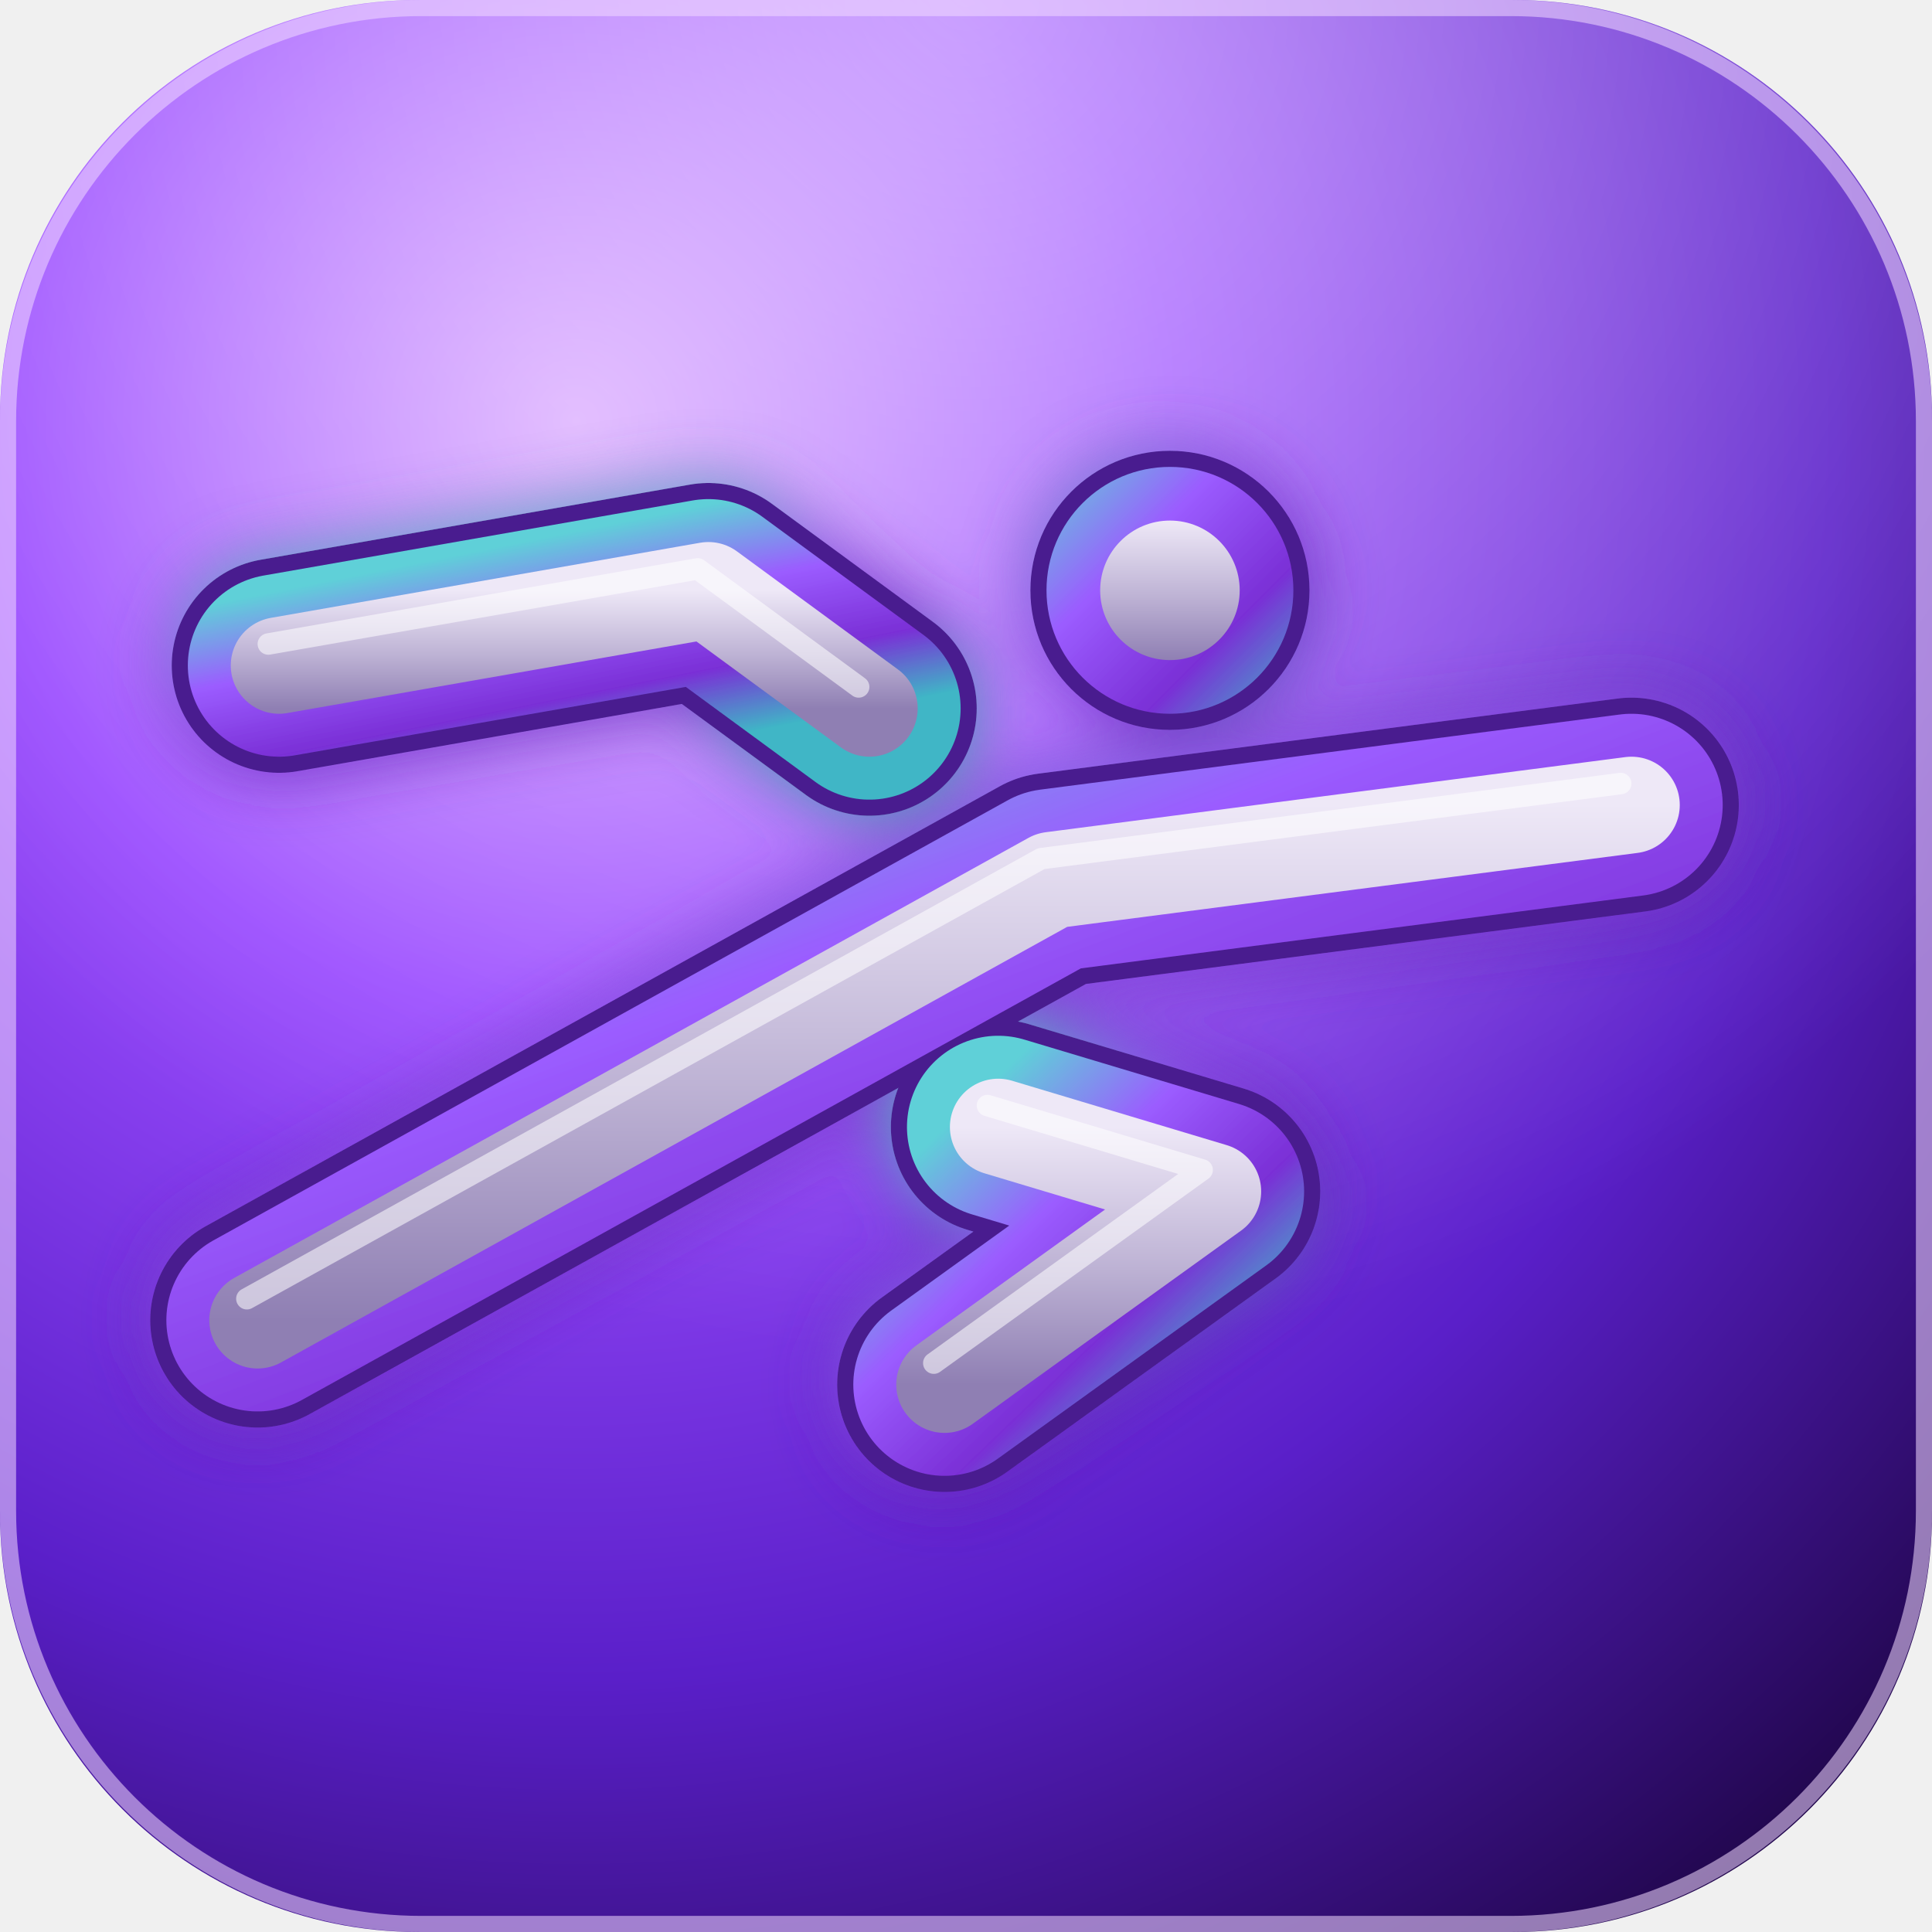
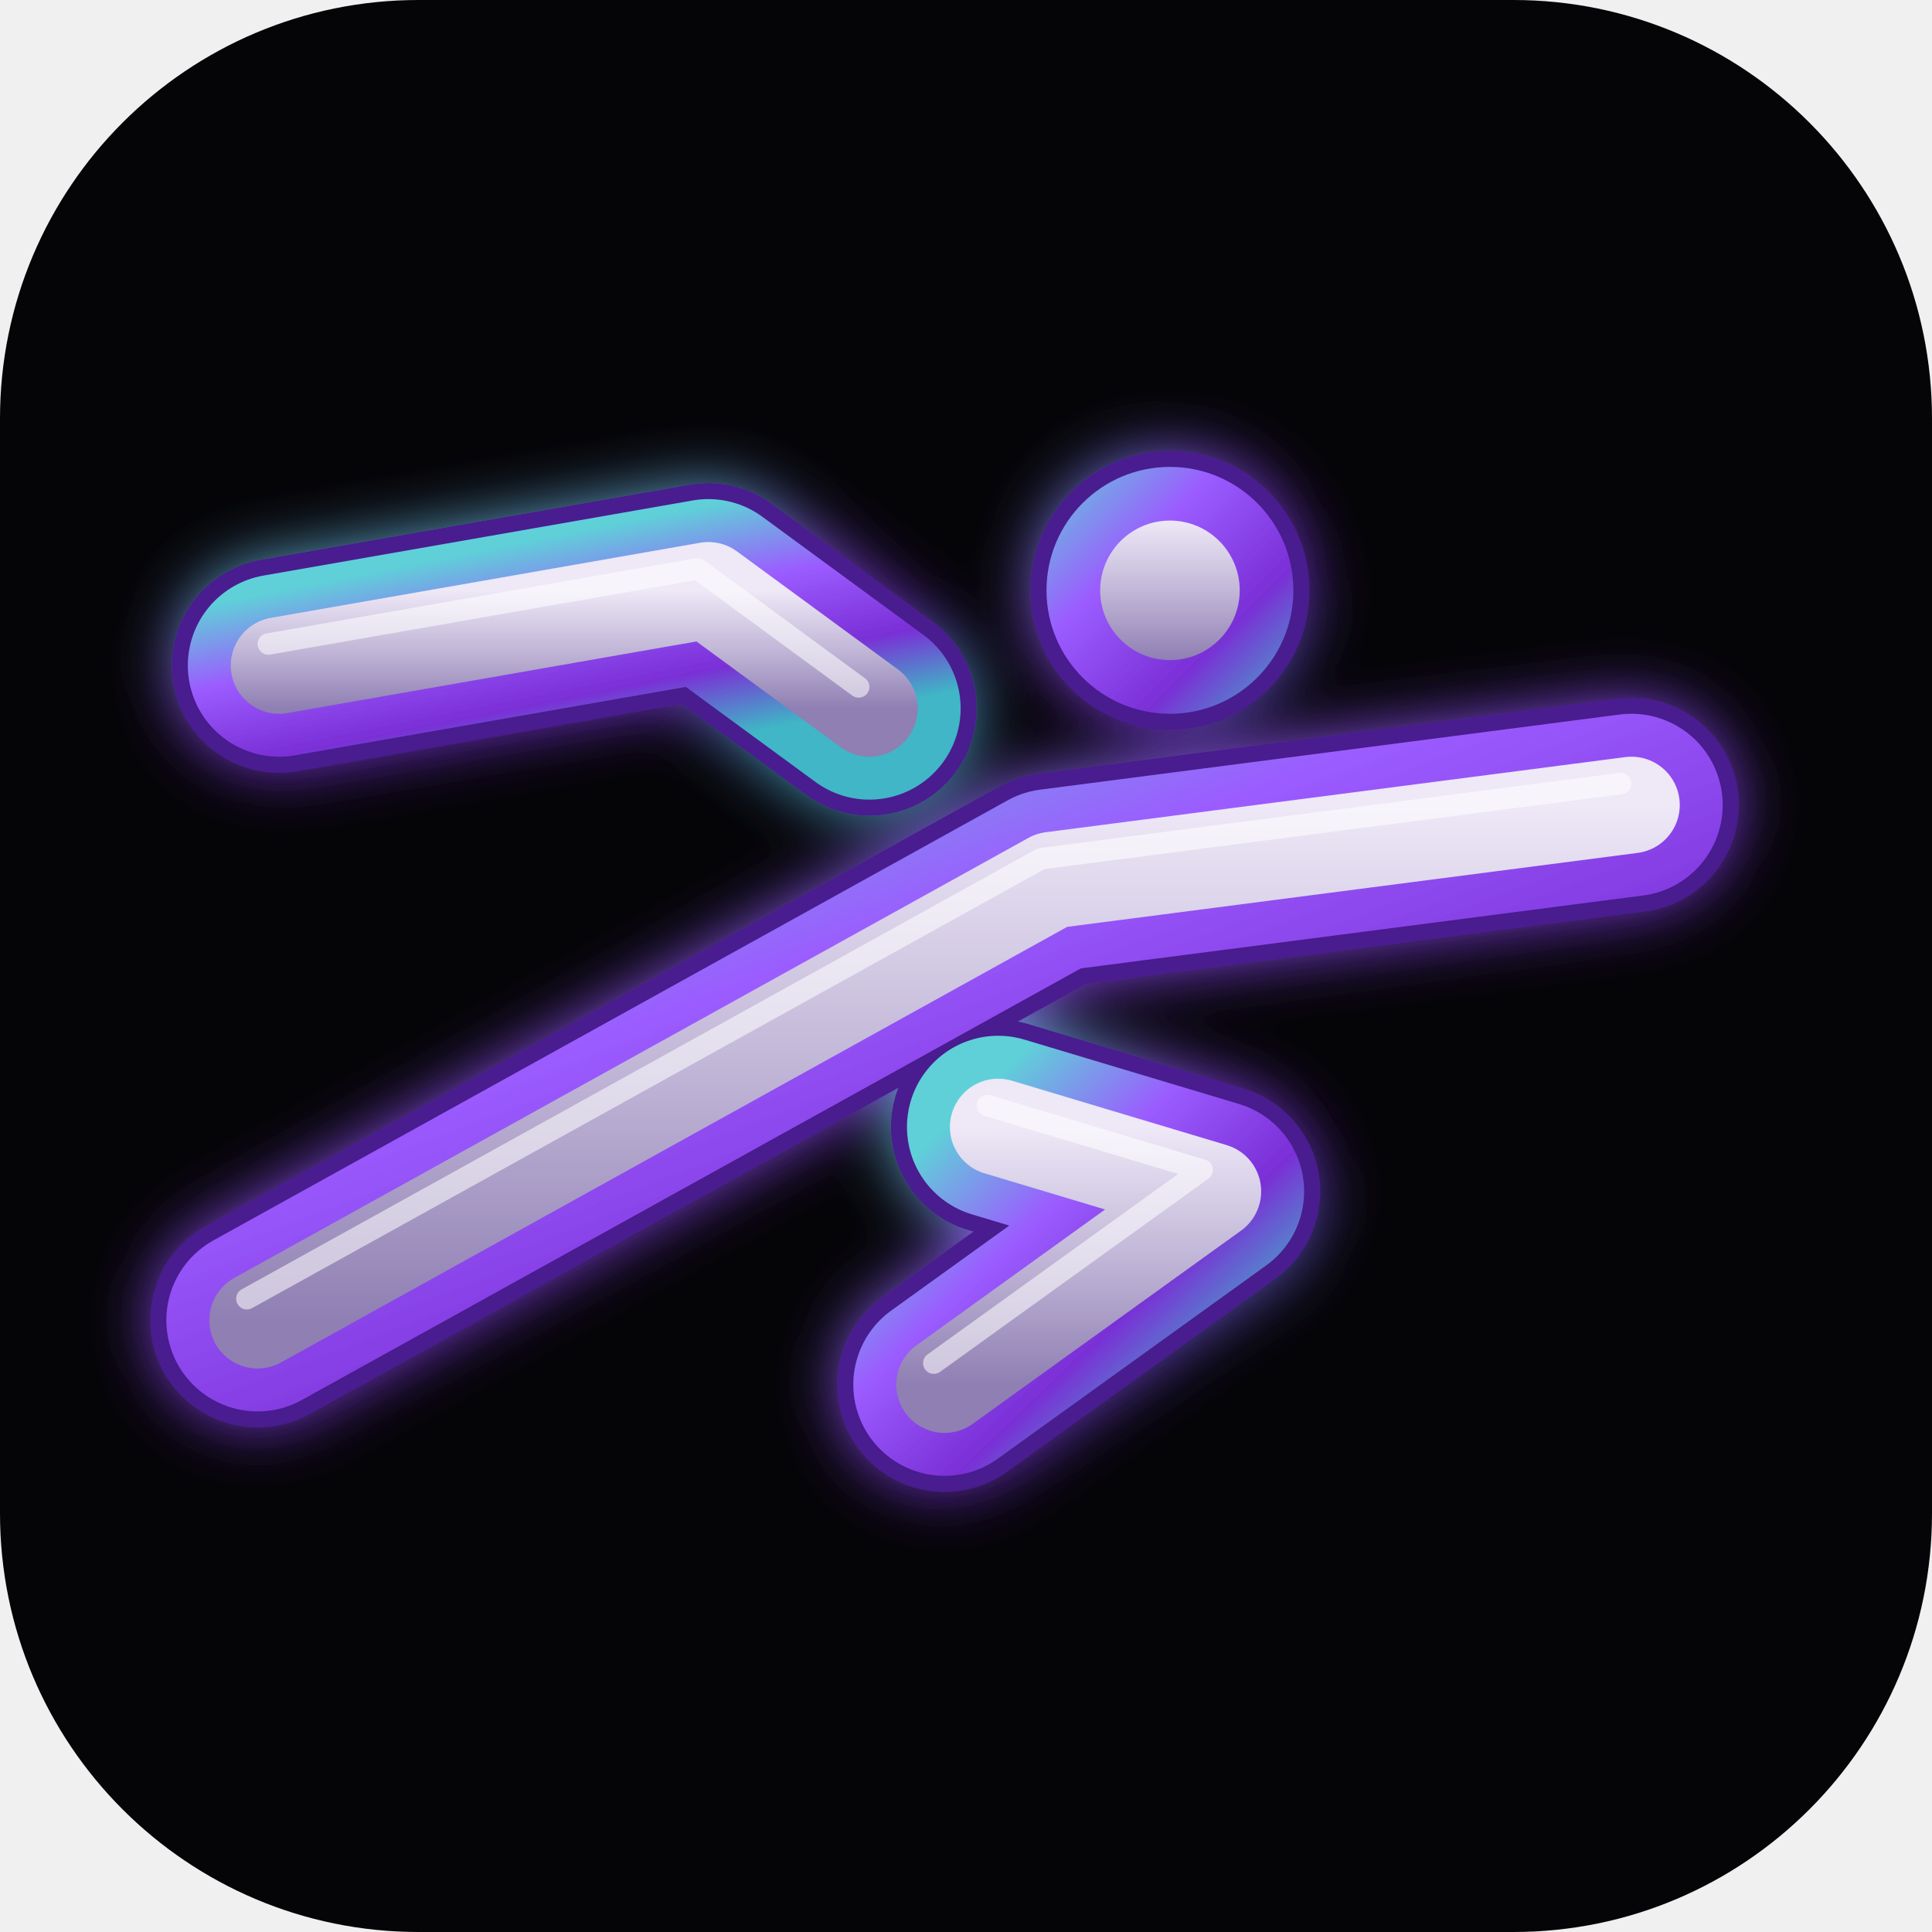
<svg xmlns="http://www.w3.org/2000/svg" viewBox="0 0 360 360">
  <defs>
    <linearGradient id="rim" x1="0" y1="0" x2="1" y2="1">
      <stop offset="0" stop-color="#5fd0d8" />
      <stop offset=".35" stop-color="#9b5cff" />
      <stop offset=".7" stop-color="#7a2fd6" />
      <stop offset="1" stop-color="#3fb6c6" />
    </linearGradient>
    <linearGradient id="core" x1="0" y1="0" x2="0" y2="1">
      <stop offset="0" stop-color="#eee8f7" />
      <stop offset=".55" stop-color="#bdb2d4" />
      <stop offset="1" stop-color="#8f7fb3" />
    </linearGradient>
    <filter id="glow" x="-20%" y="-20%" width="140%" height="140%">
      <feGaussianBlur stdDeviation="6" result="b" />
      <feMerge>
        <feMergeNode in="b" />
        <feMergeNode in="SourceGraphic" />
      </feMerge>
    </filter>
    <g id="shape" fill="none" stroke-linecap="round" stroke-linejoin="round">
      <path d="M52 124 L132 110 L162 132" />
      <path d="M48 246 L196 164 L304 150" />
      <path d="M186 210 L226 222 L176 258" />
    </g>
-     <radialGradient id="lgBg" cx="30%" cy="22%" r="95%">
-       <stop offset="0" stop-color="#d9a8ff" />
-       <stop offset=".32" stop-color="#9b4dff" />
-       <stop offset=".68" stop-color="#5a1fc9" />
-       <stop offset="1" stop-color="#22074f" />
-     </radialGradient>
-     <radialGradient id="lgHl" cx="50%" cy="0%" r="70%">
-       <stop offset="0" stop-color="#fff" stop-opacity=".45" />
-       <stop offset="1" stop-color="#fff" stop-opacity="0" />
-     </radialGradient>
  </defs>
-   <rect width="360" height="360" rx="78" fill="url(#lgBg)" />
-   <rect width="360" height="360" rx="78" fill="url(#lgHl)" />
-   <rect x="1.5" y="1.5" width="357" height="357" rx="77" fill="none" stroke="#f0d9ff" stroke-opacity=".55" stroke-width="3" />
+   <rect width="360" height="360" rx="78" fill="#050507" />
  <g filter="url(#glow)">
    <use href="#shape" stroke="#4a1d8f" stroke-width="40" />
    <circle cx="218" cy="110" r="26" fill="#4a1d8f" />
    <use href="#shape" stroke="url(#rim)" stroke-width="34" />
    <circle cx="218" cy="110" r="23" fill="url(#rim)" />
  </g>
  <use href="#shape" stroke="url(#core)" stroke-width="18" />
  <circle cx="218" cy="110" r="13" fill="url(#core)" />
  <use href="#shape" stroke="#ffffff" stroke-opacity=".55" stroke-width="4" transform="translate(-2,-4)" />
</svg>
